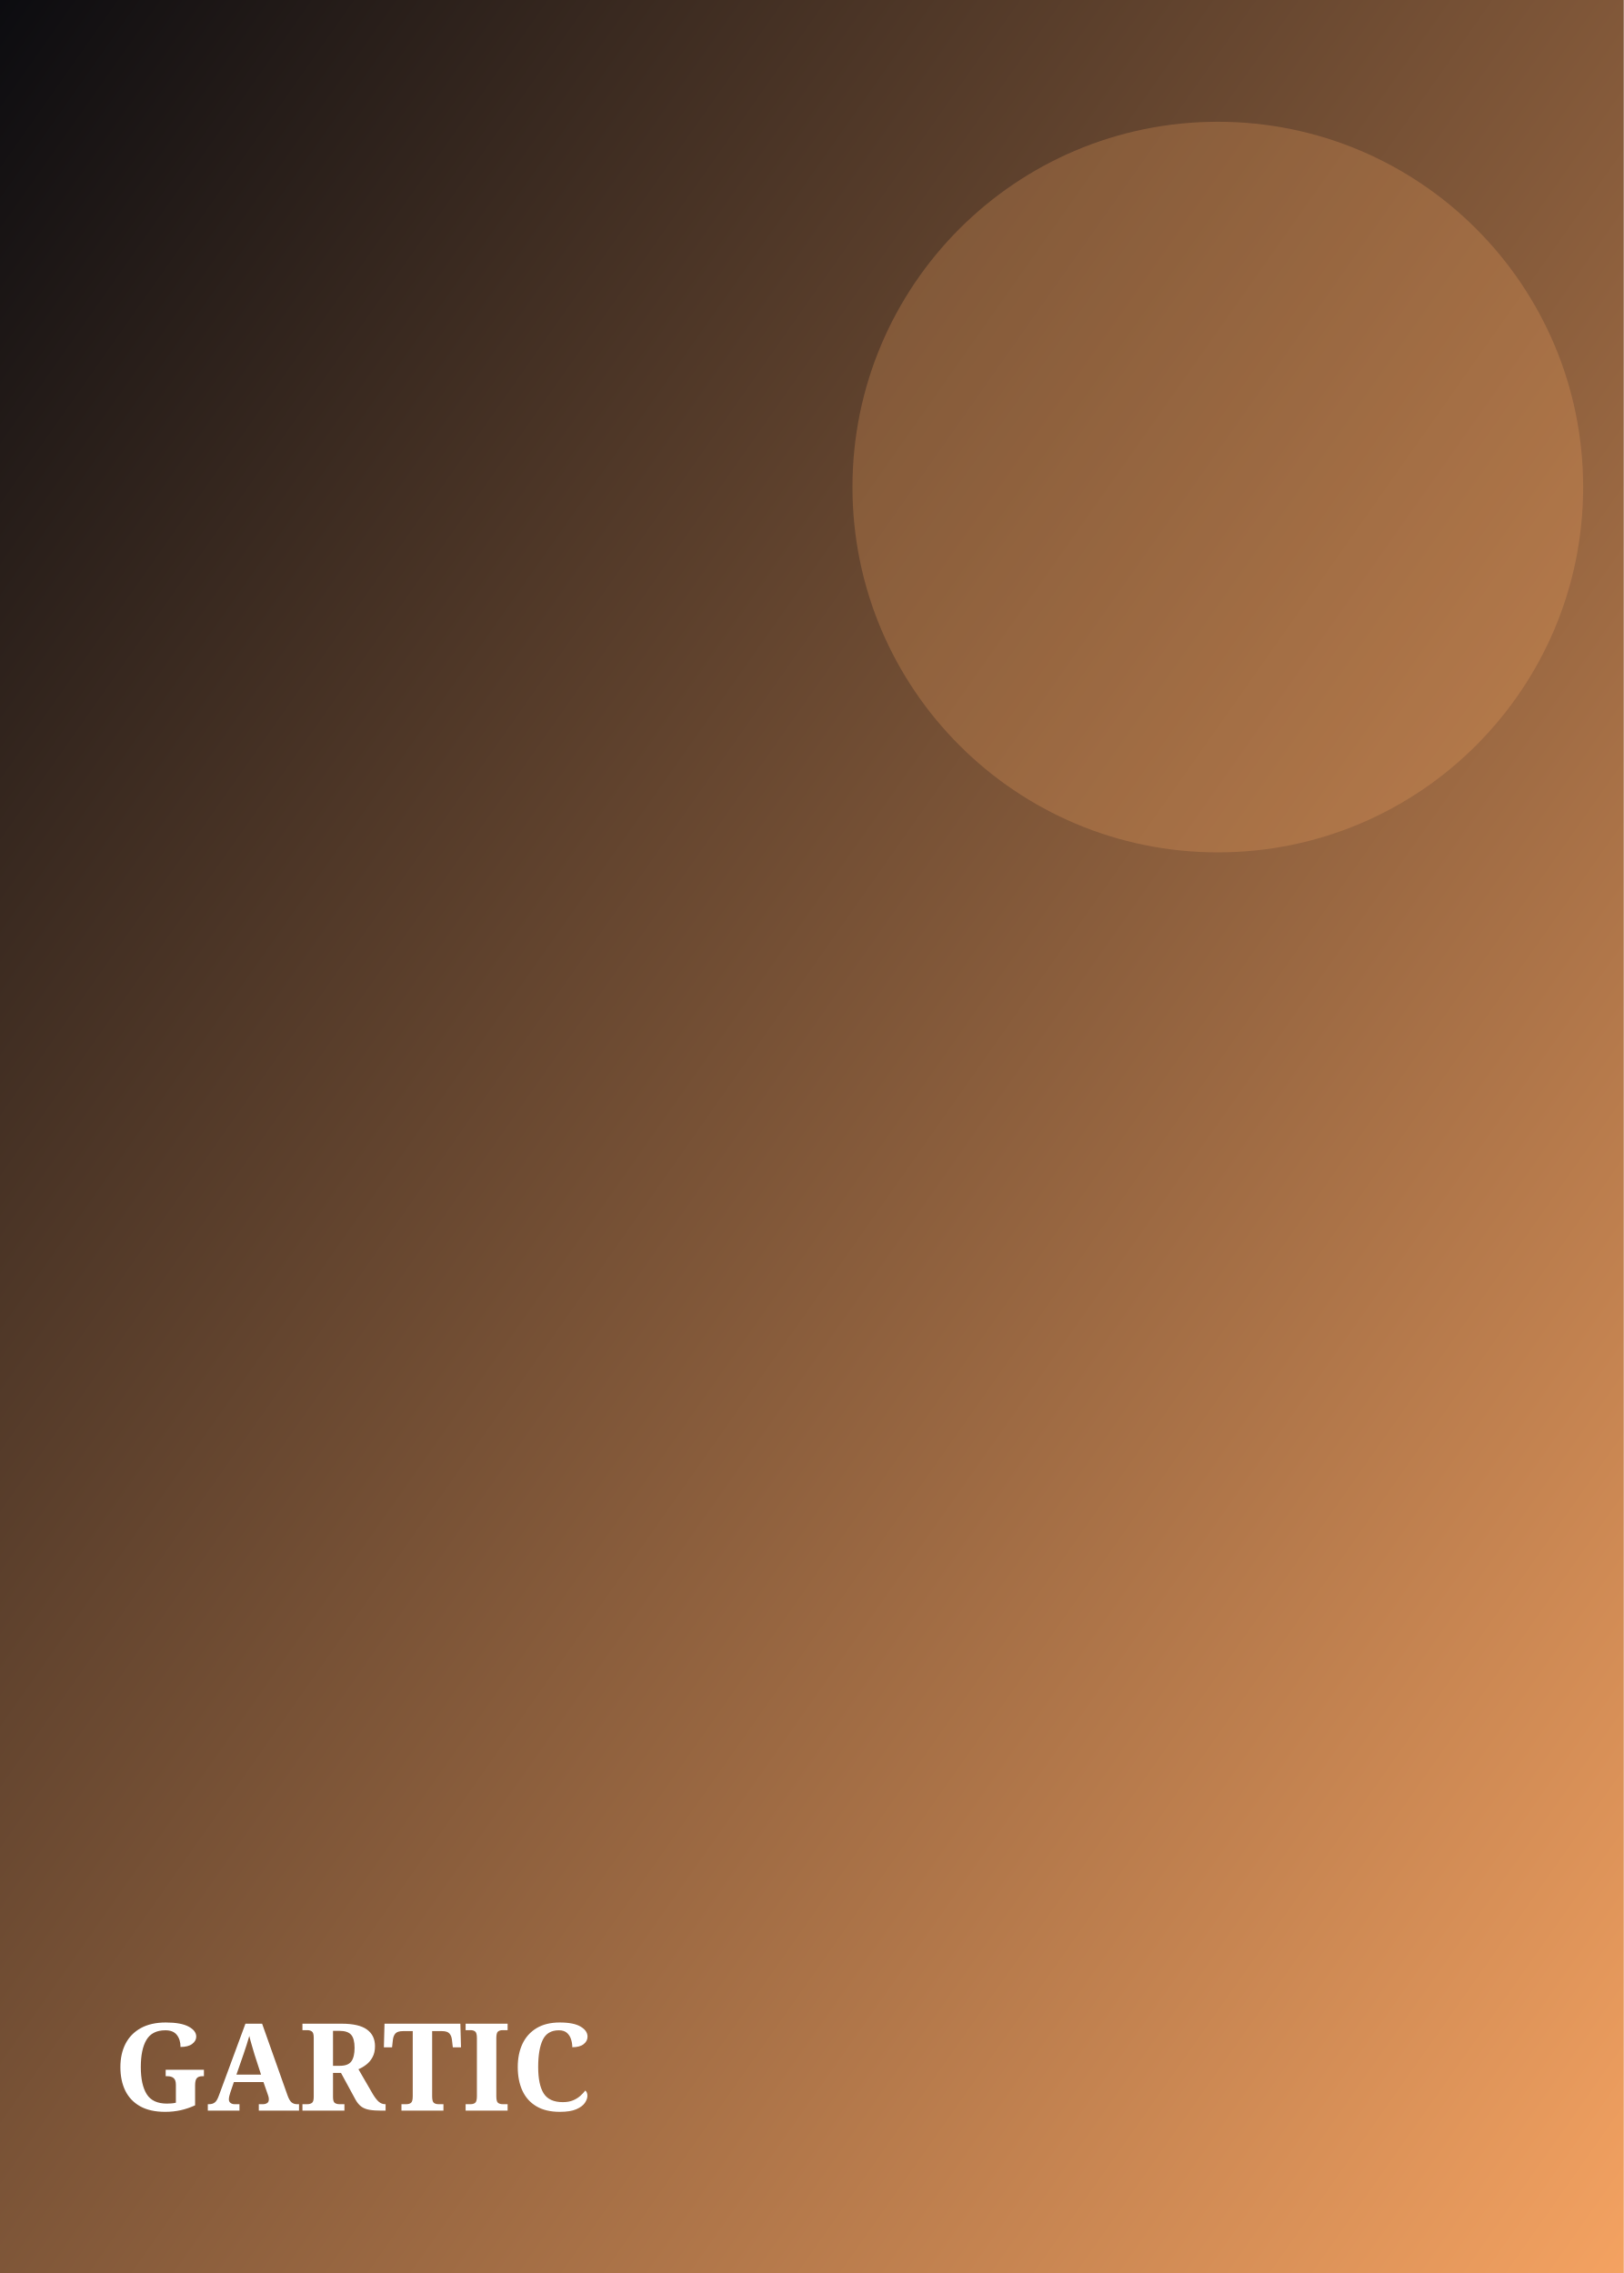
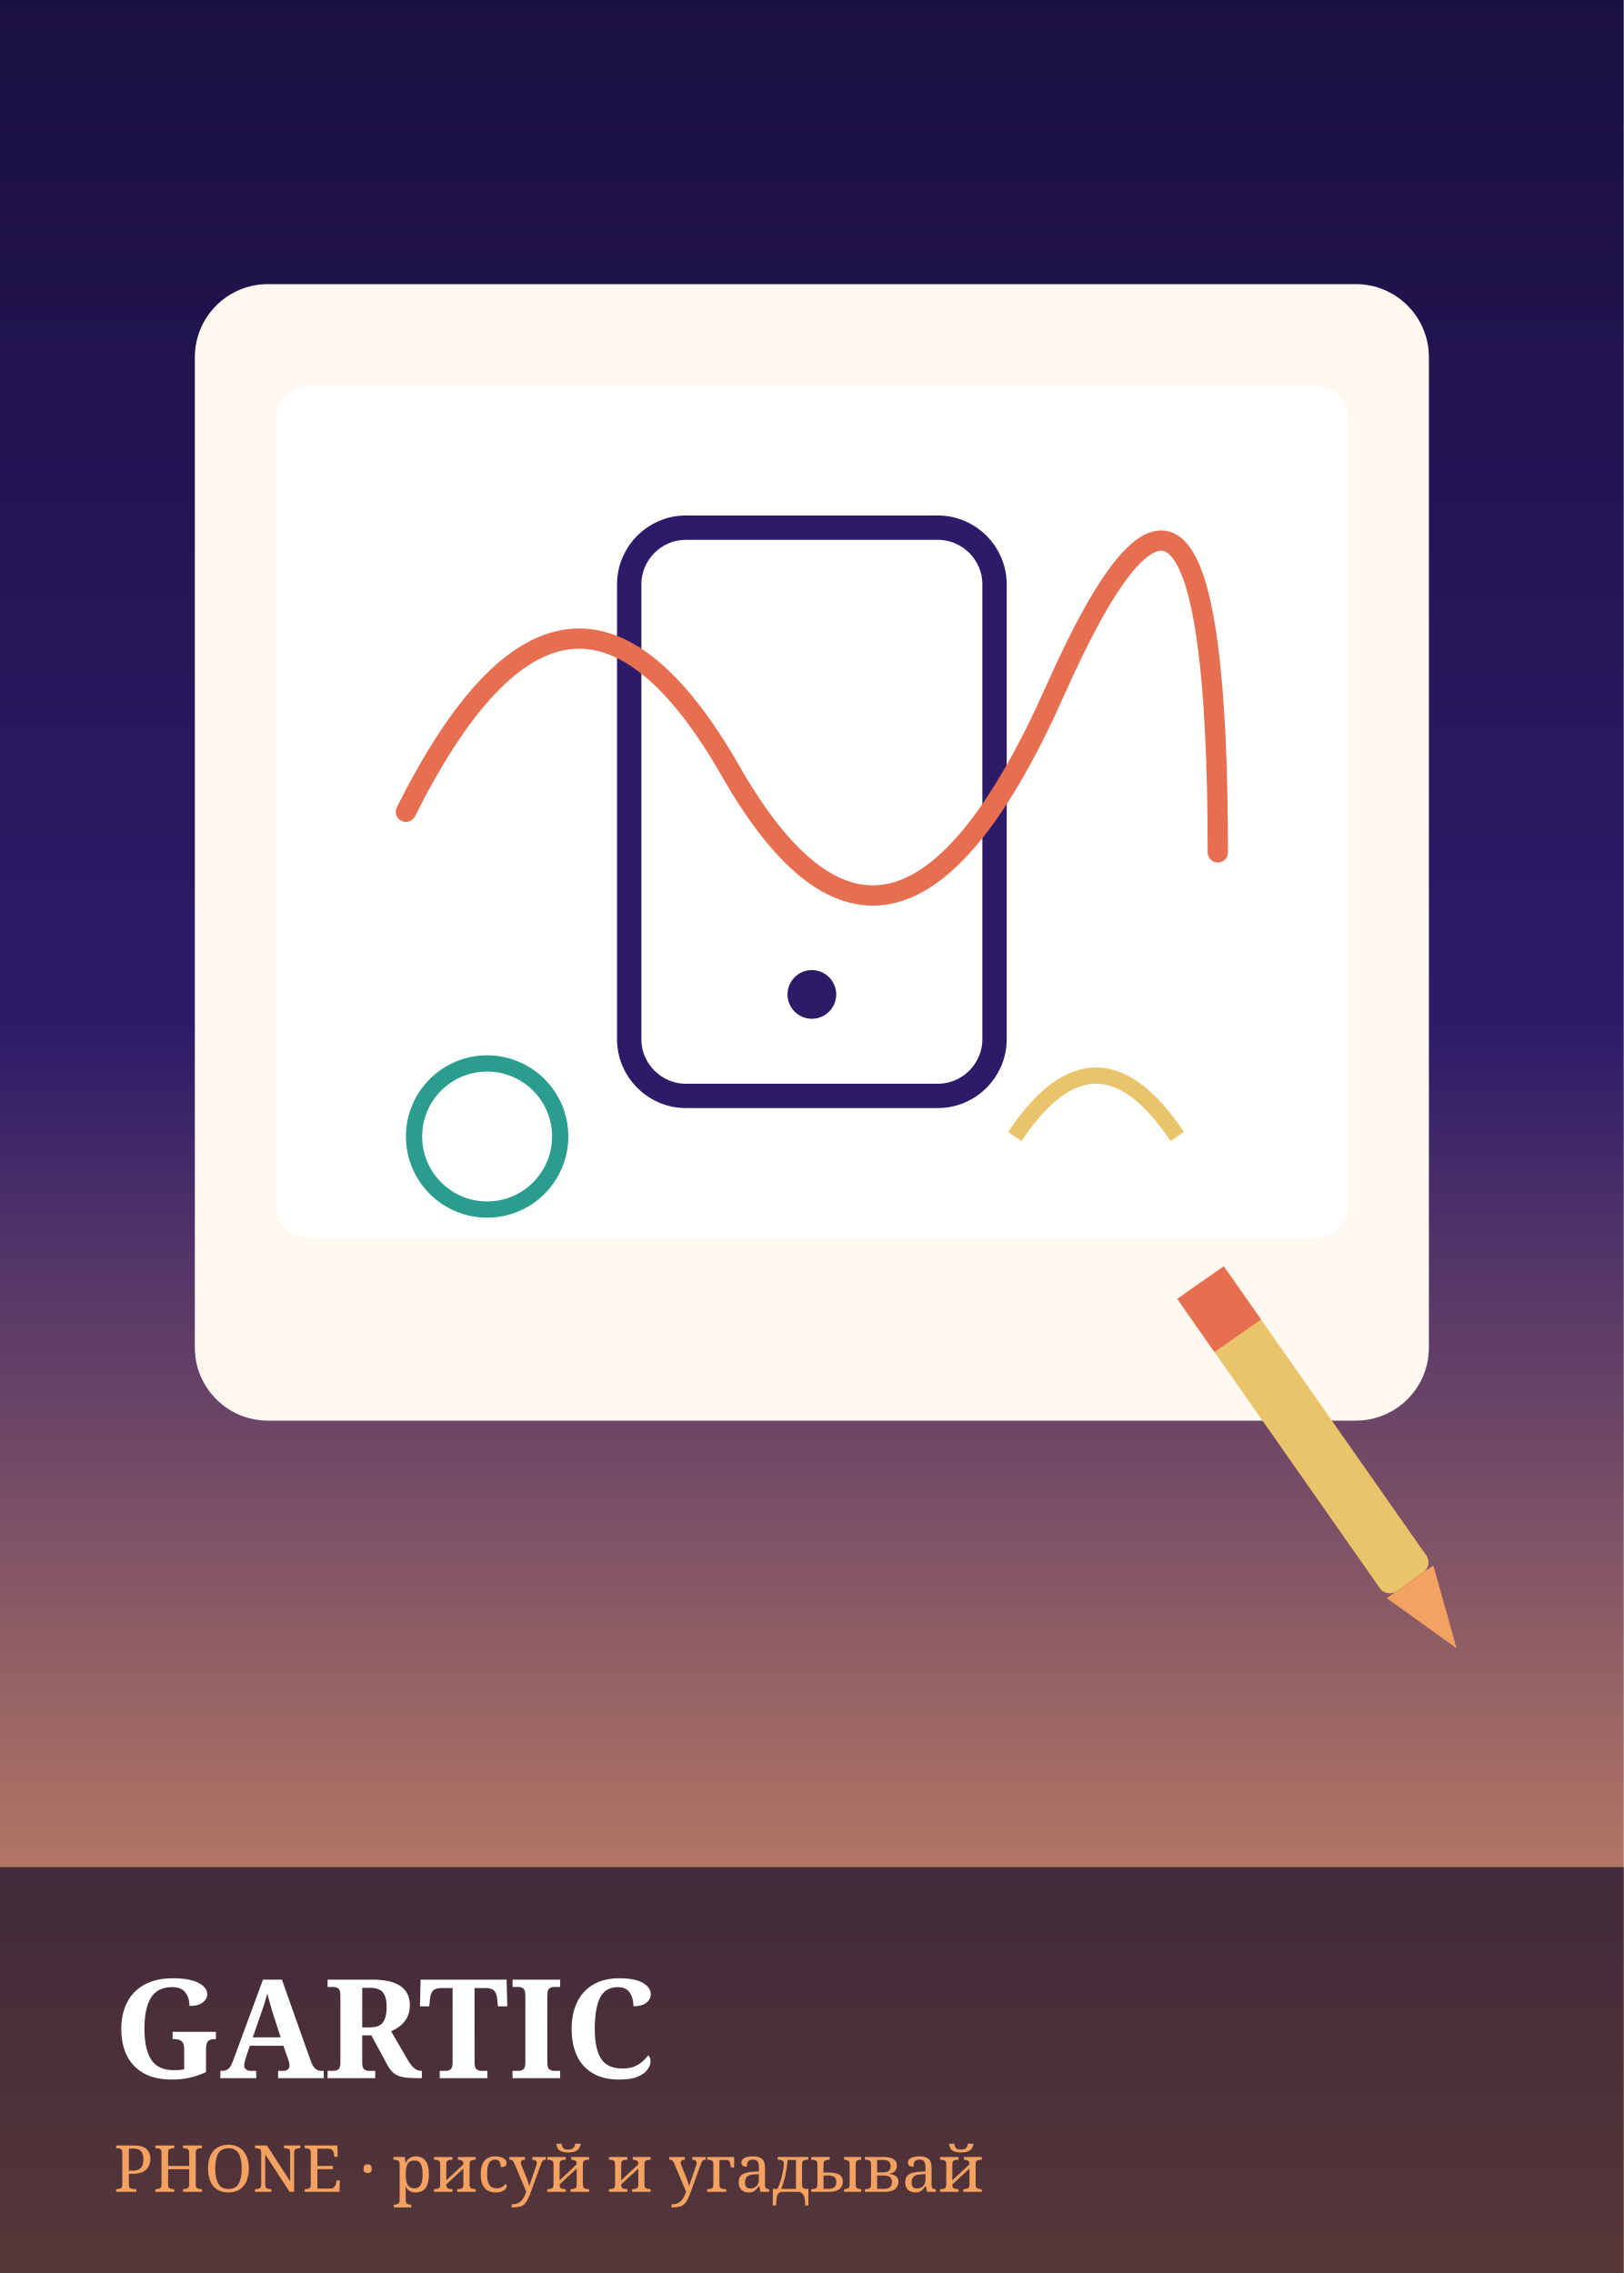
- <svg xmlns="http://www.w3.org/2000/svg" viewBox="0 0 400 560" role="img" aria-label="GARTIC">
+ <svg xmlns="http://www.w3.org/2000/svg" viewBox="0 0 400 560" role="img" aria-label="Gartic Phone">
  <defs>
-     <linearGradient id="bg" x1="0" y1="0" x2="1" y2="1">
-       <stop offset="0%" stop-color="#0c0c10" />
+     <linearGradient id="bg" x1="0" y1="0" x2="0" y2="1">
+       <stop offset="0%" stop-color="#1a1040" />
+       <stop offset="45%" stop-color="#2d1b69" />
      <stop offset="100%" stop-color="#f4a261" />
    </linearGradient>
  </defs>
  <rect width="400" height="560" fill="url(#bg)" />
-   <circle cx="300" cy="120" r="90" fill="#f4a261" opacity="0.25" />
-   <text x="28" y="520" fill="#fff" font-family="Georgia, serif" font-size="30" font-weight="700">GARTIC</text>
+   <rect x="48" y="70" width="304" height="280" rx="18" fill="#fff8f0" />
+   <rect x="68" y="95" width="264" height="210" rx="8" fill="#ffffff" />
+   <rect x="155" y="130" width="90" height="140" rx="14" fill="none" stroke="#2d1b69" stroke-width="6" />
+   <circle cx="200" cy="245" r="6" fill="#2d1b69" />
+   <path d="M100 200 Q140 120 180 190 T260 170 T300 210" fill="none" stroke="#e76f51" stroke-width="5" stroke-linecap="round" />
+   <circle cx="120" cy="280" r="18" fill="none" stroke="#2a9d8f" stroke-width="4" />
+   <path d="M250 280 Q270 250 290 280" fill="none" stroke="#e9c46a" stroke-width="4" />
+   <g transform="translate(290 320) rotate(-35)">
+     <rect x="0" y="0" width="14" height="90" rx="3" fill="#e9c46a" />
+     <polygon points="0,90 14,90 7,110" fill="#f4a261" />
+     <rect x="0" y="0" width="14" height="16" fill="#e76f51" />
+   </g>
+   <rect x="0" y="460" width="400" height="100" fill="#120a28" opacity="0.7" />
+   <text x="28" y="512" fill="#fff" font-family="Georgia, serif" font-size="34" font-weight="700">GARTIC</text>
+   <text x="28" y="540" fill="#f4a261" font-family="Georgia, serif" font-size="16">PHONE · рисуй и угадывай</text>
</svg>
